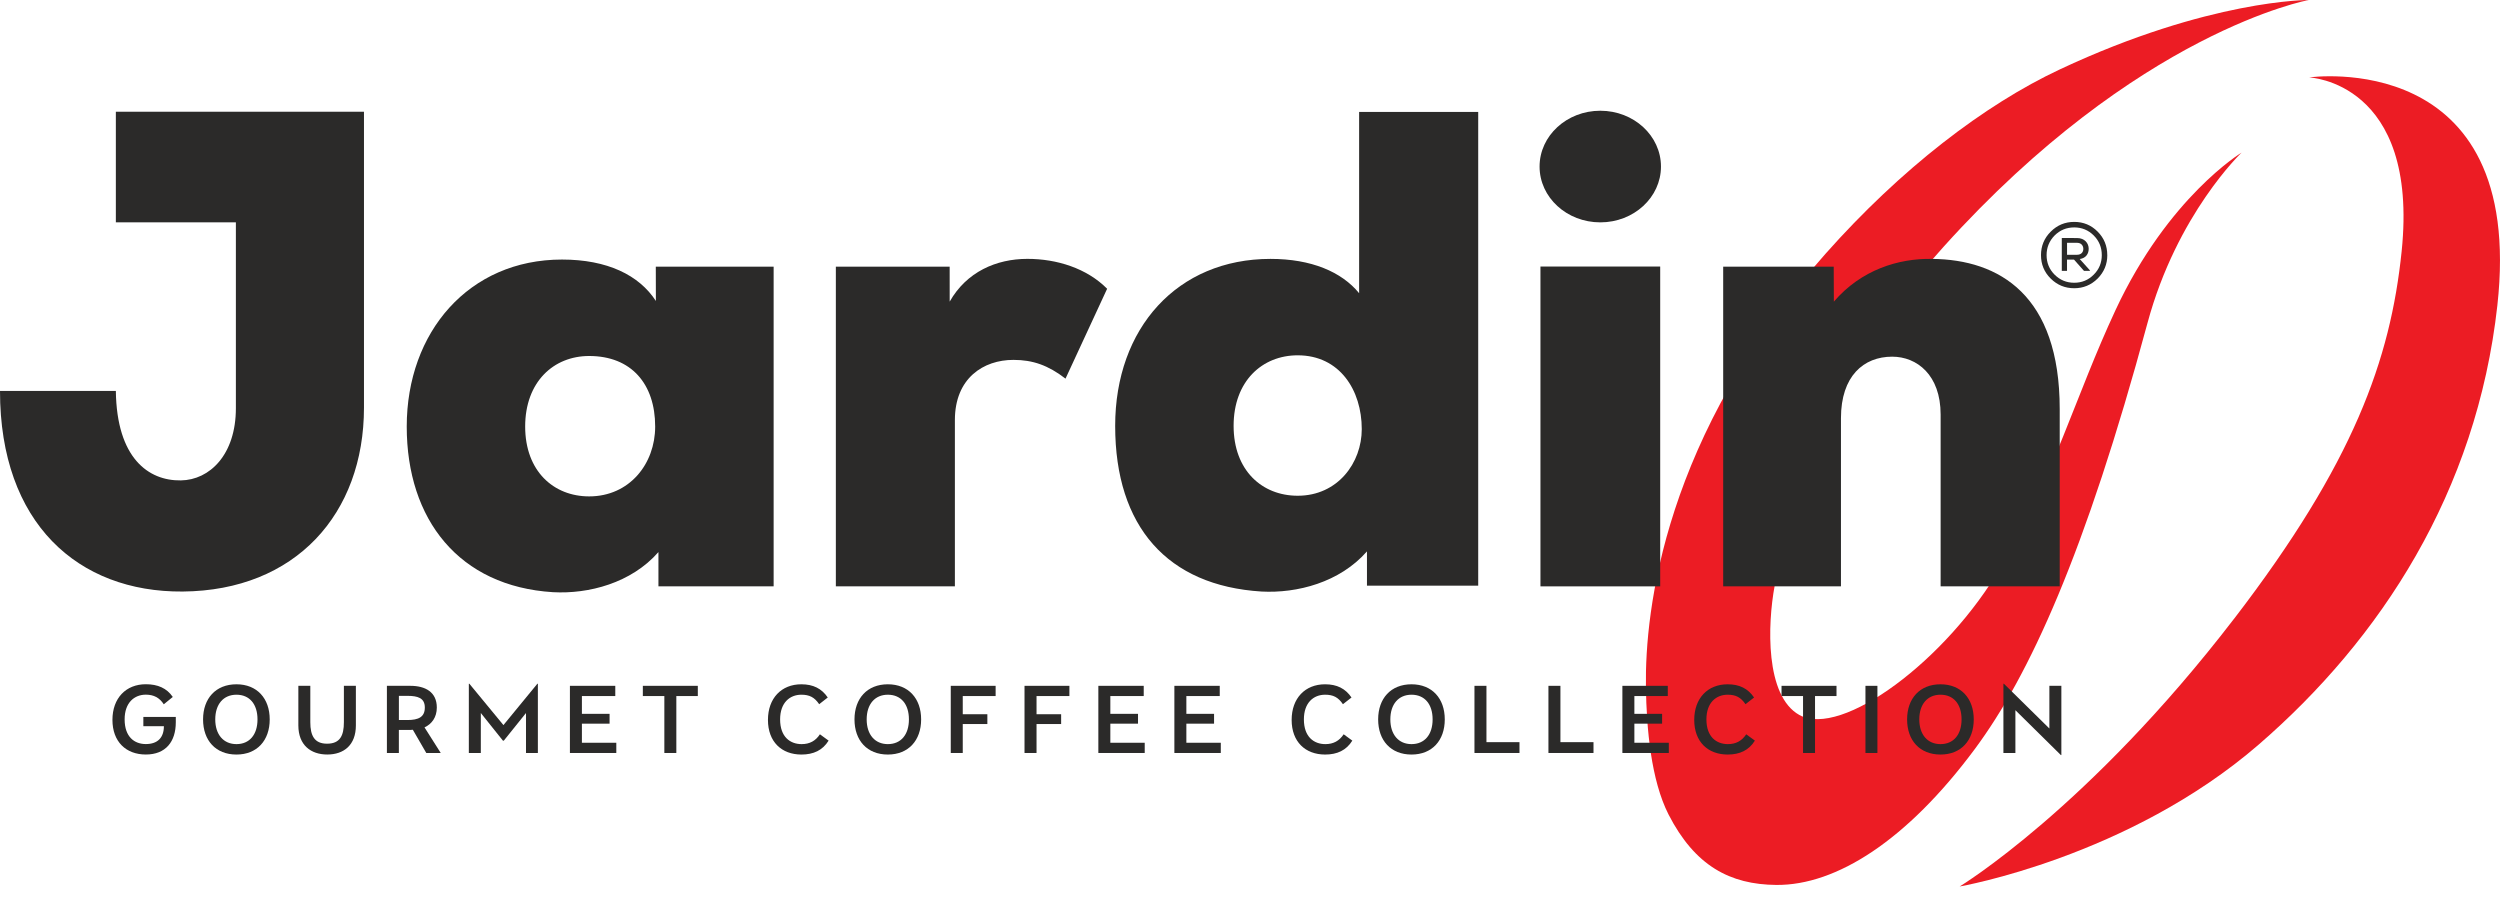
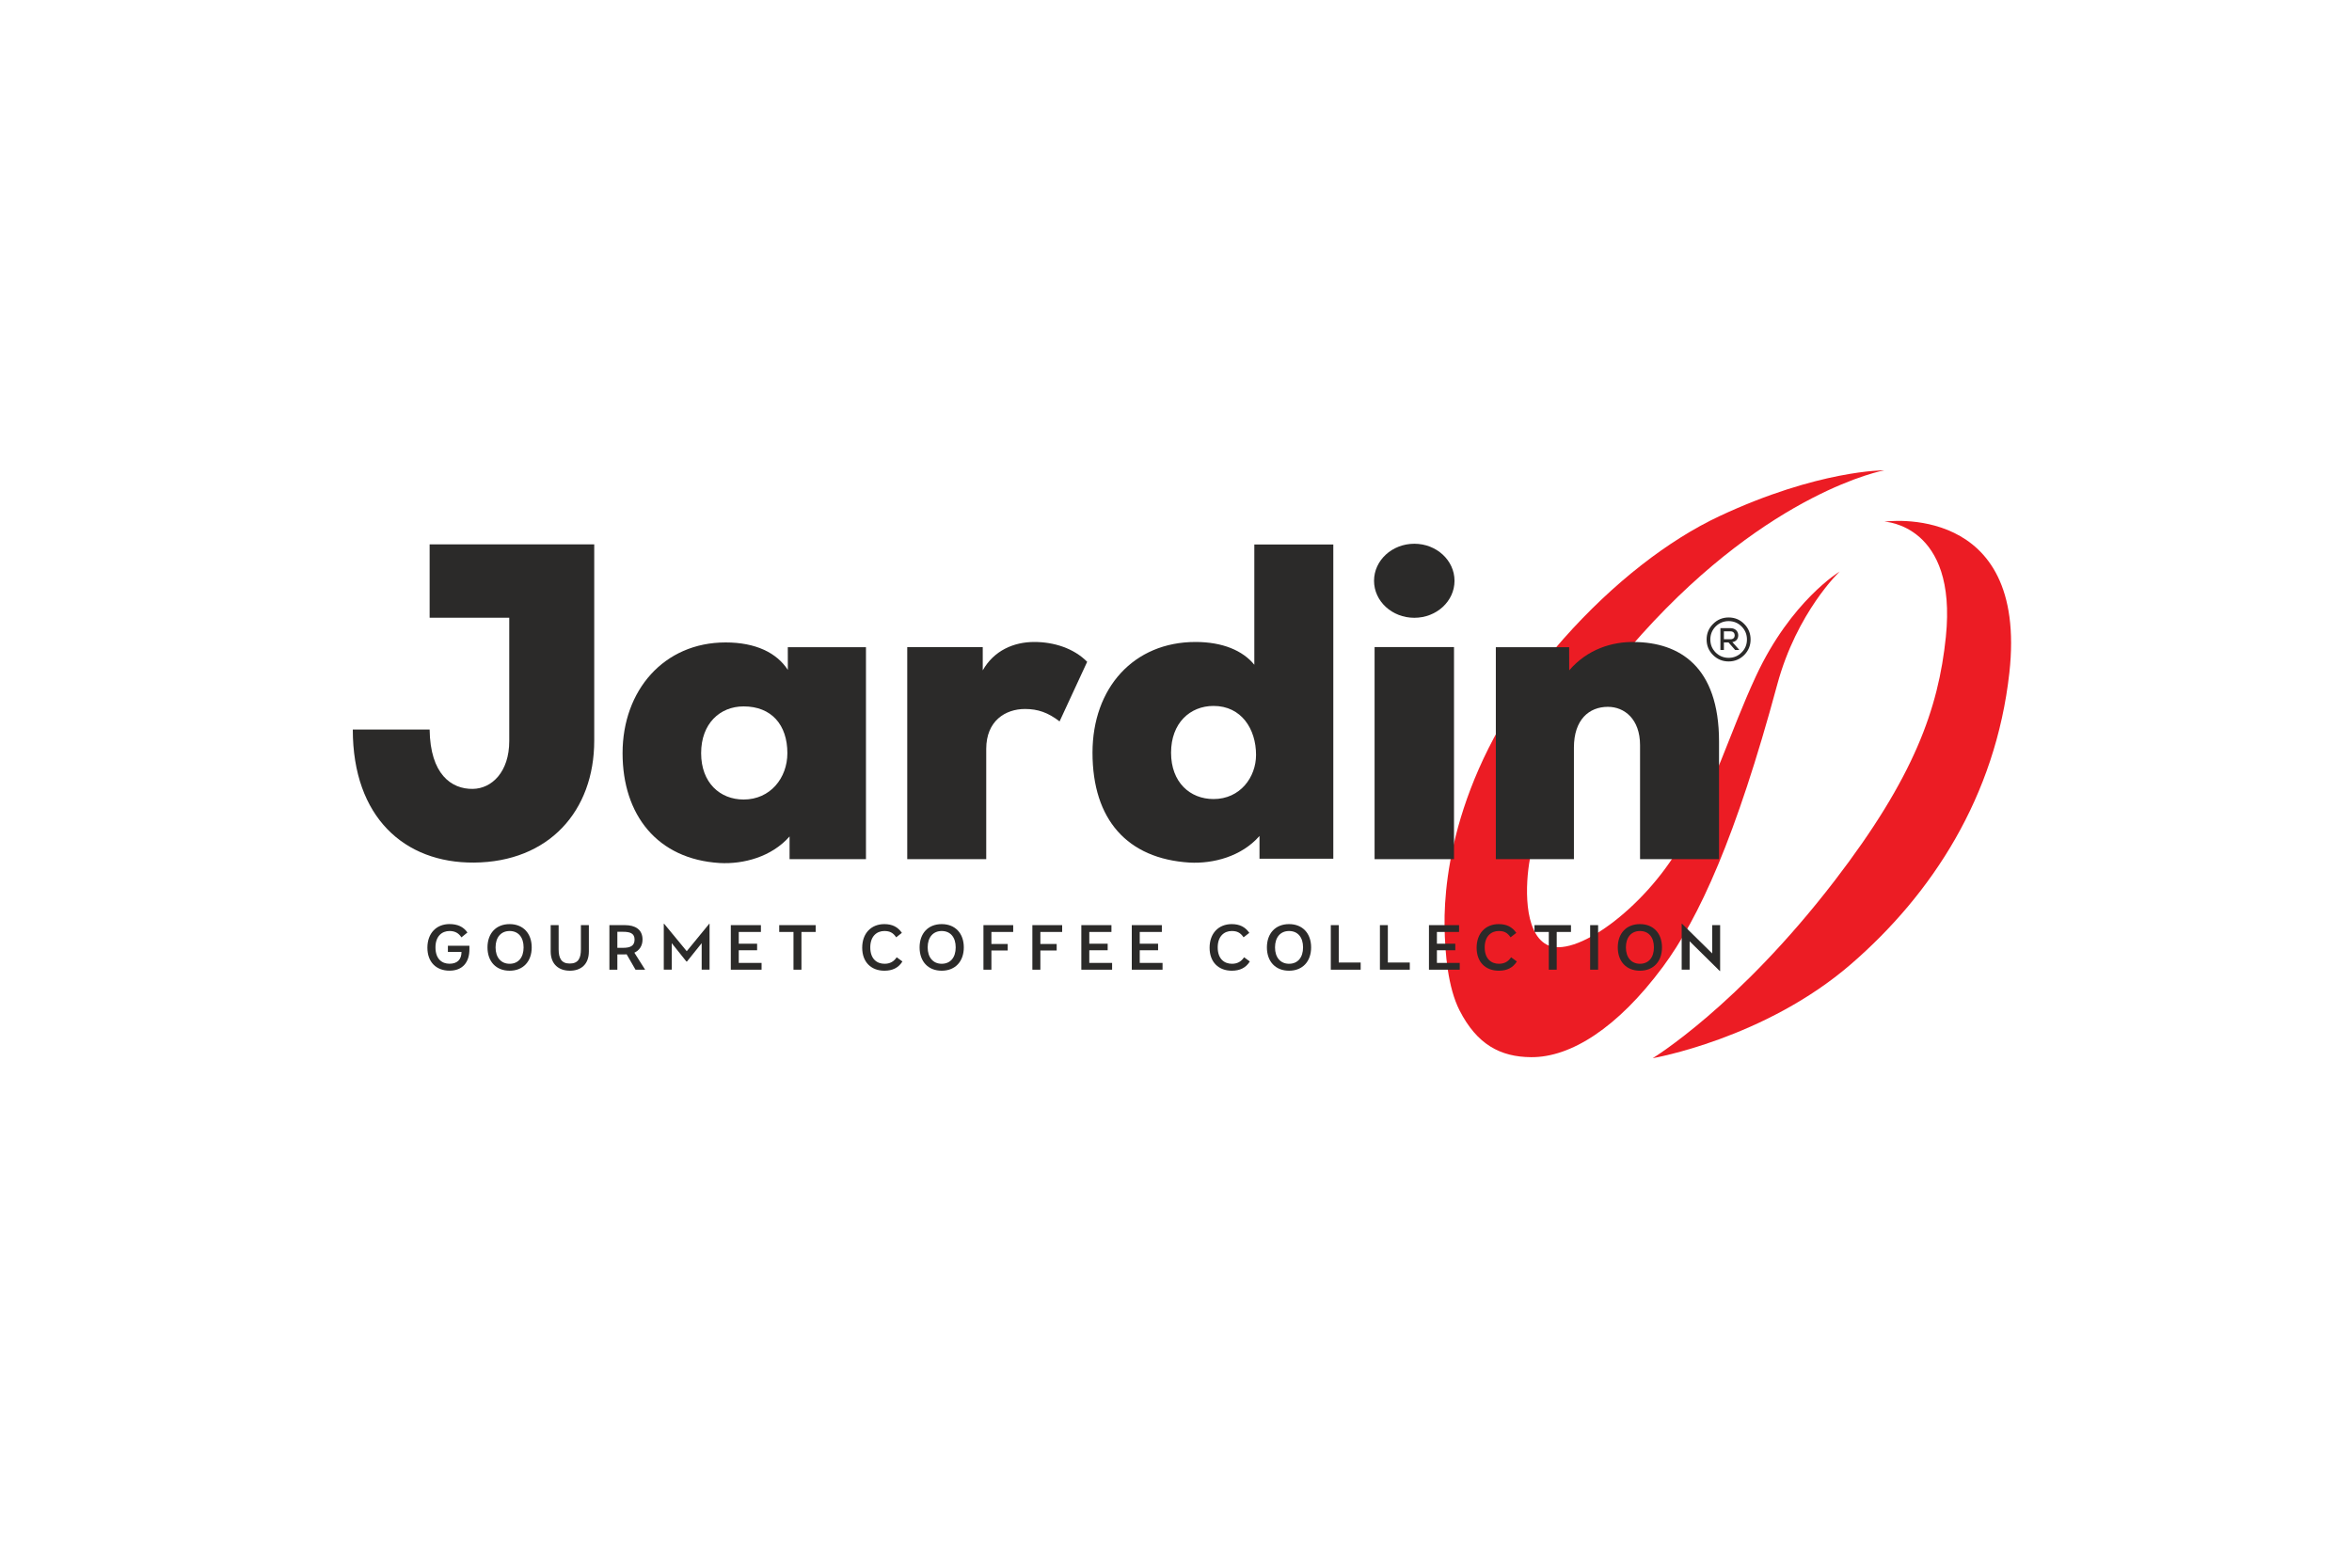
- <svg xmlns="http://www.w3.org/2000/svg" width="88" height="32" viewBox="0 0 88 32" fill="none">
-   <path d="M78.64 21.779C73.502 28.468 68.98 31.204 68.98 31.204C68.98 31.204 74.923 30.177 79.512 26.204C83.789 22.5 87.177 17.333 87.907 10.751C88.919 1.635 81.281 2.725 81.281 2.725C81.281 2.725 85.153 2.874 84.538 8.846C84.144 12.656 82.853 16.294 78.641 21.779H78.64Z" fill="#EC1C24" />
-   <path d="M70.427 19.955C68.522 23.241 64.816 25.99 63.338 25.168C62.129 24.495 62.215 21.977 62.468 20.619C62.922 18.174 64.196 13.372 68.41 8.691C75.247 1.099 81.269 1.17877e-05 81.269 1.17877e-05C81.269 1.17877e-05 77.775 -0.027 72.51 2.441C69.846 3.69 66.907 5.948 64.255 8.936C58.584 15.322 57.899 21.476 57.936 24.17C57.956 25.651 58.118 27.46 58.731 28.667C59.66 30.48 60.897 31.136 62.529 31.15C64.635 31.166 67.121 29.589 69.515 26.364C71.432 23.779 73.399 19.49 75.59 11.377C76.627 7.529 78.903 5.373 78.903 5.373C78.903 5.373 76.32 6.932 74.466 10.916C73.043 13.973 72.332 16.67 70.428 19.956L70.427 19.955Z" fill="#EC1C24" />
-   <path d="M73.983 8.981C73.983 8.711 73.89 8.48 73.7 8.289C73.511 8.1 73.28 8.005 73.013 8.005C72.741 8.005 72.513 8.1 72.322 8.289C72.135 8.48 72.04 8.711 72.04 8.981C72.04 9.251 72.135 9.48 72.322 9.668C72.513 9.857 72.741 9.953 73.013 9.953C73.281 9.953 73.511 9.858 73.7 9.667C73.889 9.479 73.983 9.249 73.983 8.981ZM74.177 8.981C74.177 9.301 74.064 9.575 73.836 9.806C73.609 10.031 73.333 10.146 73.013 10.146C72.689 10.146 72.415 10.033 72.186 9.807C71.956 9.579 71.843 9.305 71.843 8.981C71.843 8.658 71.957 8.381 72.186 8.154C72.414 7.925 72.689 7.811 73.013 7.811C73.337 7.811 73.613 7.925 73.838 8.154C74.064 8.381 74.176 8.658 74.176 8.981H74.177Z" fill="#2B2A29" />
-   <path d="M72.76 8.547V8.968H73.111C73.265 8.968 73.333 8.87 73.333 8.761C73.333 8.656 73.266 8.547 73.114 8.547H72.76ZM73.572 9.535H73.357L73.004 9.137H72.759V9.535H72.575V8.378C72.755 8.378 72.933 8.379 73.113 8.379C73.38 8.379 73.522 8.563 73.522 8.756C73.522 8.922 73.435 9.085 73.207 9.118L73.552 9.502L73.572 9.535Z" fill="#2B2A29" />
-   <path d="M5.046 25.563V25.235H6.188V25.424C6.188 26.108 5.832 26.559 5.133 26.559C4.435 26.559 3.958 26.108 3.958 25.34C3.958 24.573 4.435 24.085 5.133 24.085C5.551 24.085 5.871 24.223 6.082 24.533L5.765 24.791C5.616 24.561 5.416 24.452 5.133 24.452C4.733 24.452 4.387 24.729 4.387 25.322C4.387 25.94 4.733 26.191 5.133 26.191C5.555 26.191 5.769 25.958 5.769 25.562H5.045L5.046 25.563Z" fill="#2B2A29" />
-   <path d="M8.323 26.193C8.785 26.193 9.064 25.858 9.064 25.323C9.064 24.785 8.784 24.454 8.323 24.454C7.868 24.454 7.577 24.785 7.577 25.323C7.577 25.858 7.868 26.193 8.323 26.193ZM8.323 24.087C9.047 24.087 9.494 24.585 9.494 25.323C9.494 26.065 9.047 26.56 8.323 26.56C7.595 26.56 7.148 26.066 7.148 25.323C7.148 24.585 7.596 24.087 8.323 24.087Z" fill="#2B2A29" />
-   <path d="M10.502 24.141H10.923V25.422C10.923 25.891 11.065 26.178 11.512 26.178C11.971 26.178 12.105 25.891 12.105 25.422V24.141H12.527V25.534C12.527 26.228 12.102 26.559 11.52 26.559C10.942 26.559 10.502 26.229 10.502 25.534V24.141Z" fill="#2B2A29" />
-   <path d="M14.339 25.345C14.732 25.345 14.954 25.24 14.954 24.905C14.954 24.567 14.703 24.494 14.339 24.494H14.041V25.345H14.339ZM14.041 26.505H13.619V24.141H14.444C14.971 24.141 15.376 24.359 15.376 24.905C15.376 25.254 15.194 25.488 14.943 25.604L15.514 26.505H15.005L14.532 25.687C14.495 25.691 14.489 25.694 14.444 25.694H14.04V26.505H14.041Z" fill="#2B2A29" />
-   <path d="M16.925 25.098V26.505H16.503V24.068H16.522L17.721 25.523L18.915 24.068H18.933V26.505H18.515V25.098L17.733 26.072H17.704L16.925 25.098Z" fill="#2B2A29" />
-   <path d="M20.061 24.141H21.658V24.501H20.483V25.127H21.457V25.473H20.483V26.145H21.694V26.505H20.061V24.141Z" fill="#2B2A29" />
-   <path d="M24.563 24.501H23.807V26.505H23.385V24.501H22.628V24.141H24.563V24.501Z" fill="#2B2A29" />
-   <path d="M28.218 26.193C28.501 26.193 28.709 26.079 28.861 25.847L29.167 26.07C28.956 26.412 28.633 26.56 28.21 26.56C27.512 26.56 27.032 26.11 27.032 25.342C27.032 24.575 27.508 24.087 28.206 24.087C28.624 24.087 28.923 24.236 29.137 24.552L28.835 24.788C28.668 24.541 28.49 24.454 28.206 24.454C27.806 24.454 27.46 24.73 27.46 25.323C27.46 25.942 27.817 26.193 28.217 26.193H28.218Z" fill="#2B2A29" />
-   <path d="M31.252 26.193C31.715 26.193 31.994 25.858 31.994 25.323C31.994 24.785 31.714 24.454 31.252 24.454C30.798 24.454 30.507 24.785 30.507 25.323C30.507 25.858 30.798 26.193 31.252 26.193ZM31.252 24.087C31.976 24.087 32.424 24.585 32.424 25.323C32.424 26.065 31.976 26.56 31.252 26.56C30.525 26.56 30.078 26.066 30.078 25.323C30.078 24.585 30.526 24.087 31.252 24.087Z" fill="#2B2A29" />
-   <path d="M33.467 24.141H35.046V24.501H33.889V25.141H34.755V25.486H33.889V26.505H33.467V24.141Z" fill="#2B2A29" />
-   <path d="M36.063 24.141H37.643V24.501H36.486V25.141H37.352V25.486H36.486V26.505H36.063V24.141Z" fill="#2B2A29" />
-   <path d="M38.662 24.141H40.259V24.501H39.084V25.127H40.058V25.473H39.084V26.145H40.294V26.505H38.662V24.141Z" fill="#2B2A29" />
-   <path d="M41.338 24.141H42.935V24.501H41.76V25.127H42.735V25.473H41.76V26.145H42.972V26.505H41.338V24.141Z" fill="#2B2A29" />
-   <path d="M46.652 26.193C46.937 26.193 47.143 26.079 47.297 25.847L47.602 26.07C47.39 26.412 47.067 26.56 46.645 26.56C45.947 26.56 45.466 26.11 45.466 25.342C45.466 24.575 45.943 24.087 46.642 24.087C47.06 24.087 47.358 24.236 47.573 24.552L47.271 24.788C47.104 24.541 46.926 24.454 46.643 24.454C46.242 24.454 45.897 24.73 45.897 25.323C45.897 25.942 46.253 26.193 46.653 26.193H46.652Z" fill="#2B2A29" />
-   <path d="M49.685 26.193C50.147 26.193 50.428 25.858 50.428 25.323C50.428 24.785 50.147 24.454 49.685 24.454C49.231 24.454 48.94 24.785 48.94 25.323C48.94 25.858 49.231 26.193 49.685 26.193ZM49.685 24.087C50.409 24.087 50.856 24.585 50.856 25.323C50.856 26.065 50.409 26.56 49.685 26.56C48.958 26.56 48.511 26.066 48.511 25.323C48.511 24.585 48.958 24.087 49.685 24.087Z" fill="#2B2A29" />
-   <path d="M51.901 26.505V24.141H52.323V26.124H53.486V26.505H51.901Z" fill="#2B2A29" />
-   <path d="M54.505 26.505V24.141H54.927V26.124H56.091V26.505H54.505Z" fill="#2B2A29" />
-   <path d="M57.108 24.141H58.706V24.501H57.53V25.127H58.506V25.473H57.53V26.145H58.742V26.505H57.108V24.141Z" fill="#2B2A29" />
-   <path d="M60.822 26.193C61.106 26.193 61.314 26.079 61.467 25.847L61.772 26.07C61.561 26.412 61.237 26.56 60.815 26.56C60.117 26.56 59.637 26.11 59.637 25.342C59.637 24.575 60.113 24.087 60.812 24.087C61.23 24.087 61.528 24.236 61.743 24.552L61.441 24.788C61.274 24.541 61.096 24.454 60.812 24.454C60.411 24.454 60.066 24.73 60.066 25.323C60.066 25.942 60.422 26.193 60.822 26.193Z" fill="#2B2A29" />
-   <path d="M64.645 24.501H63.889V26.505H63.467V24.501H62.71V24.141H64.645V24.501Z" fill="#2B2A29" />
-   <path d="M66.085 26.505H65.664V24.141H66.085V26.505Z" fill="#2B2A29" />
-   <path d="M68.305 26.193C68.767 26.193 69.047 25.858 69.047 25.323C69.047 24.785 68.767 24.454 68.305 24.454C67.85 24.454 67.559 24.785 67.559 25.323C67.559 25.858 67.85 26.193 68.305 26.193ZM68.305 24.087C69.028 24.087 69.476 24.585 69.476 25.323C69.476 26.065 69.028 26.56 68.305 26.56C67.578 26.56 67.13 26.066 67.13 25.323C67.13 24.585 67.578 24.087 68.305 24.087Z" fill="#2B2A29" />
-   <path d="M70.942 24.999V26.505H70.52V24.068H70.538L72.138 25.643V24.141H72.56V26.578H72.542L70.942 24.999Z" fill="#2B2A29" />
-   <path d="M4.078 13.761C4.108 16.132 5.23 16.928 6.367 16.91C7.38 16.896 8.303 16.006 8.303 14.37V7.827H4.078V3.932H12.812V14.347C12.812 18.088 10.403 20.79 6.429 20.822C2.753 20.85 0 18.422 0 13.761H4.078Z" fill="#2B2A29" />
-   <path d="M18.486 15.014C18.486 16.585 19.487 17.473 20.739 17.473C22.152 17.473 23.062 16.334 23.062 15.014C23.062 13.511 22.219 12.531 20.739 12.531C19.486 12.531 18.486 13.441 18.486 15.014ZM23.084 9.387H27.232V20.64H23.177V19.433C22.22 20.526 20.718 20.914 19.465 20.845C16.162 20.64 14.317 18.294 14.317 15.014C14.317 11.688 16.503 9.136 19.782 9.136C21.376 9.136 22.495 9.683 23.087 10.594L23.084 9.386V9.387Z" fill="#2B2A29" />
-   <path d="M33.428 9.387L33.429 10.617C34.022 9.57 35.07 9.112 36.164 9.112C37.201 9.112 38.255 9.443 38.971 10.164L37.506 13.328C36.897 12.859 36.358 12.668 35.672 12.668C34.623 12.668 33.612 13.305 33.612 14.787V20.64H29.422V9.387H33.428Z" fill="#2B2A29" />
-   <path d="M43.423 14.991C43.423 16.562 44.427 17.45 45.679 17.45C47.092 17.45 47.934 16.289 47.934 15.105C47.934 13.736 47.159 12.507 45.679 12.507C44.427 12.507 43.423 13.418 43.423 14.989V14.991ZM47.842 3.939H52.033V20.616H48.117V19.409C47.159 20.503 45.655 20.89 44.403 20.822C41.1 20.616 39.254 18.544 39.254 14.991C39.254 11.551 41.441 9.113 44.721 9.113C46.156 9.113 47.227 9.568 47.841 10.321V3.94L47.842 3.939Z" fill="#2B2A29" />
-   <path d="M58.439 9.382H54.224V20.64H58.439V9.382Z" fill="#2B2A29" />
-   <path d="M68.31 20.64V14.59C68.31 13.2 67.478 12.555 66.604 12.555C65.601 12.555 64.802 13.236 64.802 14.718V20.64H60.656V9.387H64.547L64.552 10.617C65.51 9.5 66.823 9.091 68.007 9.113C70.377 9.136 72.502 10.389 72.502 14.399V20.639H68.31V20.64Z" fill="#2B2A29" />
-   <path d="M58.466 5.863C58.466 6.948 57.511 7.827 56.331 7.827C55.15 7.827 54.193 6.948 54.193 5.863C54.193 4.779 55.15 3.898 56.331 3.898C57.511 3.898 58.466 4.779 58.466 5.863Z" fill="#2B2A29" />
+ <svg xmlns="http://www.w3.org/2000/svg" width="60" height="40" viewBox="0 0 60 40" fill="none">
+   <path d="M46.804 22.469C44.334 25.685 42.16 27 42.16 27C42.16 27 45.017 26.507 47.223 24.597C49.279 22.816 50.907 20.332 51.259 17.168C51.745 12.786 48.073 13.31 48.073 13.31C48.073 13.31 49.935 13.382 49.639 16.252C49.45 18.084 48.829 19.832 46.804 22.469H46.804Z" fill="#EC1C24" />
+   <path d="M42.855 21.593C41.94 23.172 40.158 24.494 39.448 24.098C38.866 23.775 38.908 22.565 39.029 21.912C39.248 20.736 39.86 18.428 41.886 16.178C45.173 12.528 48.067 12 48.067 12C48.067 12 46.388 11.987 43.857 13.173C42.576 13.774 41.163 14.859 39.888 16.296C37.162 19.365 36.833 22.324 36.851 23.619C36.86 24.331 36.938 25.2 37.233 25.78C37.679 26.652 38.274 26.968 39.059 26.974C40.071 26.982 41.266 26.224 42.417 24.674C43.339 23.431 44.284 21.369 45.337 17.469C45.836 15.619 46.93 14.583 46.93 14.583C46.93 14.583 45.688 15.332 44.797 17.247C44.113 18.717 43.771 20.014 42.856 21.593L42.855 21.593Z" fill="#EC1C24" />
+   <path d="M44.565 16.317C44.565 16.188 44.52 16.076 44.429 15.985C44.338 15.894 44.227 15.848 44.098 15.848C43.968 15.848 43.858 15.894 43.766 15.985C43.676 16.076 43.631 16.188 43.631 16.317C43.631 16.447 43.676 16.557 43.766 16.648C43.858 16.738 43.968 16.785 44.098 16.785C44.227 16.785 44.338 16.739 44.429 16.647C44.52 16.557 44.565 16.446 44.565 16.317ZM44.658 16.317C44.658 16.471 44.604 16.603 44.494 16.714C44.385 16.822 44.252 16.877 44.098 16.877C43.943 16.877 43.811 16.823 43.701 16.714C43.59 16.605 43.536 16.473 43.536 16.317C43.536 16.162 43.591 16.029 43.701 15.92C43.81 15.81 43.943 15.755 44.098 15.755C44.254 15.755 44.387 15.81 44.495 15.92C44.604 16.029 44.658 16.162 44.658 16.317H44.658Z" fill="#2B2A29" />
+   <path d="M43.977 16.109V16.311H44.146C44.22 16.311 44.253 16.264 44.253 16.212C44.253 16.161 44.221 16.109 44.147 16.109H43.977ZM44.368 16.584H44.264L44.095 16.392H43.977V16.584H43.888V16.028C43.975 16.028 44.06 16.028 44.147 16.028C44.275 16.028 44.343 16.117 44.343 16.209C44.343 16.289 44.302 16.367 44.192 16.383L44.358 16.568L44.368 16.584Z" fill="#2B2A29" />
+   <path d="M11.426 24.288V24.131H11.975V24.222C11.975 24.55 11.803 24.767 11.467 24.767C11.132 24.767 10.903 24.551 10.903 24.181C10.903 23.813 11.132 23.578 11.467 23.578C11.668 23.578 11.822 23.644 11.924 23.793L11.771 23.917C11.7 23.807 11.604 23.755 11.467 23.755C11.275 23.755 11.109 23.887 11.109 24.172C11.109 24.47 11.275 24.59 11.467 24.59C11.67 24.59 11.773 24.478 11.773 24.288H11.425L11.426 24.288Z" fill="#2B2A29" />
+   <path d="M13.001 24.591C13.223 24.591 13.357 24.43 13.357 24.173C13.357 23.914 13.222 23.755 13.001 23.755C12.782 23.755 12.642 23.914 12.642 24.173C12.642 24.43 12.782 24.591 13.001 24.591ZM13.001 23.579C13.348 23.579 13.564 23.818 13.564 24.173C13.564 24.529 13.348 24.768 13.001 24.768C12.651 24.768 12.436 24.53 12.436 24.173C12.436 23.818 12.651 23.579 13.001 23.579Z" fill="#2B2A29" />
+   <path d="M14.048 23.605H14.251V24.221C14.251 24.447 14.319 24.585 14.534 24.585C14.755 24.585 14.819 24.447 14.819 24.221V23.605H15.022V24.275C15.022 24.609 14.818 24.768 14.538 24.768C14.26 24.768 14.048 24.609 14.048 24.275V23.605Z" fill="#2B2A29" />
+   <path d="M15.893 24.184C16.081 24.184 16.188 24.134 16.188 23.973C16.188 23.81 16.067 23.775 15.893 23.775H15.749V24.184H15.893ZM15.749 24.742H15.546V23.605H15.943C16.197 23.605 16.391 23.71 16.391 23.973C16.391 24.141 16.303 24.253 16.183 24.308L16.457 24.742H16.212L15.985 24.349C15.968 24.351 15.964 24.352 15.943 24.352H15.749V24.742H15.749Z" fill="#2B2A29" />
+   <path d="M17.136 24.065V24.741H16.933V23.57H16.942L17.519 24.27L18.093 23.57H18.101V24.741H17.9V24.065L17.525 24.533H17.51L17.136 24.065Z" fill="#2B2A29" />
+   <path d="M18.643 23.605H19.411V23.779H18.846V24.079H19.314V24.246H18.846V24.569H19.428V24.742H18.643V23.605Z" fill="#2B2A29" />
+   <path d="M20.808 23.779H20.445V24.742H20.242V23.779H19.878V23.605H20.808V23.779Z" fill="#2B2A29" />
+   <path d="M22.565 24.591C22.701 24.591 22.801 24.537 22.875 24.425L23.021 24.532C22.92 24.696 22.765 24.768 22.561 24.768C22.226 24.768 21.995 24.551 21.995 24.182C21.995 23.813 22.224 23.579 22.56 23.579C22.761 23.579 22.904 23.651 23.007 23.802L22.862 23.916C22.782 23.797 22.696 23.755 22.56 23.755C22.367 23.755 22.201 23.888 22.201 24.173C22.201 24.47 22.372 24.591 22.565 24.591H22.565Z" fill="#2B2A29" />
+   <path d="M24.023 24.591C24.246 24.591 24.38 24.43 24.38 24.173C24.38 23.914 24.245 23.755 24.023 23.755C23.805 23.755 23.665 23.914 23.665 24.173C23.665 24.43 23.805 24.591 24.023 24.591ZM24.023 23.579C24.371 23.579 24.587 23.818 24.587 24.173C24.587 24.529 24.371 24.768 24.023 24.768C23.674 24.768 23.459 24.53 23.459 24.173C23.459 23.818 23.674 23.579 24.023 23.579Z" fill="#2B2A29" />
+   <path d="M25.088 23.605H25.847V23.779H25.291V24.086H25.707V24.252H25.291V24.742H25.088V23.605Z" fill="#2B2A29" />
+   <path d="M26.336 23.605H27.096V23.779H26.54V24.086H26.956V24.252H26.54V24.742H26.336V23.605Z" fill="#2B2A29" />
+   <path d="M27.585 23.605H28.353V23.779H27.788V24.079H28.257V24.246H27.788V24.569H28.37V24.742H27.585V23.605Z" fill="#2B2A29" />
+   <path d="M28.872 23.605H29.639V23.779H29.075V24.079H29.543V24.246H29.075V24.569H29.657V24.742H28.872V23.605Z" fill="#2B2A29" />
+   <path d="M31.427 24.591C31.564 24.591 31.663 24.537 31.737 24.425L31.883 24.532C31.782 24.696 31.627 24.768 31.424 24.768C31.088 24.768 30.857 24.551 30.857 24.182C30.857 23.813 31.086 23.579 31.422 23.579C31.623 23.579 31.766 23.651 31.87 23.802L31.724 23.916C31.644 23.797 31.558 23.755 31.422 23.755C31.23 23.755 31.064 23.888 31.064 24.173C31.064 24.47 31.235 24.591 31.428 24.591H31.427Z" fill="#2B2A29" />
+   <path d="M32.884 24.591C33.106 24.591 33.241 24.43 33.241 24.173C33.241 23.914 33.106 23.755 32.884 23.755C32.665 23.755 32.526 23.914 32.526 24.173C32.526 24.43 32.665 24.591 32.884 24.591ZM32.884 23.579C33.232 23.579 33.447 23.818 33.447 24.173C33.447 24.529 33.232 24.768 32.884 24.768C32.535 24.768 32.319 24.53 32.319 24.173C32.319 23.818 32.535 23.579 32.884 23.579Z" fill="#2B2A29" />
+   <path d="M33.949 24.742V23.605H34.152V24.559H34.711V24.742H33.949Z" fill="#2B2A29" />
+   <path d="M35.202 24.742V23.605H35.404V24.559H35.964V24.742H35.202Z" fill="#2B2A29" />
+   <path d="M36.453 23.605H37.221V23.779H36.656V24.079H37.125V24.246H36.656V24.569H37.238V24.742H36.453V23.605Z" fill="#2B2A29" />
+   <path d="M38.238 24.591C38.375 24.591 38.474 24.537 38.548 24.425L38.695 24.532C38.593 24.696 38.438 24.768 38.235 24.768C37.899 24.768 37.669 24.551 37.669 24.182C37.669 23.813 37.897 23.579 38.233 23.579C38.434 23.579 38.577 23.651 38.681 23.802L38.535 23.916C38.455 23.797 38.37 23.755 38.233 23.755C38.041 23.755 37.875 23.888 37.875 24.173C37.875 24.47 38.046 24.591 38.238 24.591Z" fill="#2B2A29" />
+   <path d="M40.076 23.779H39.712V24.742H39.51V23.779H39.145V23.605H40.076V23.779Z" fill="#2B2A29" />
+   <path d="M40.768 24.742H40.565V23.605H40.768V24.742Z" fill="#2B2A29" />
+   <path d="M41.835 24.591C42.057 24.591 42.192 24.43 42.192 24.173C42.192 23.914 42.057 23.755 41.835 23.755C41.617 23.755 41.477 23.914 41.477 24.173C41.477 24.43 41.617 24.591 41.835 24.591ZM41.835 23.579C42.183 23.579 42.398 23.818 42.398 24.173C42.398 24.529 42.183 24.768 41.835 24.768C41.486 24.768 41.27 24.53 41.27 24.173C41.27 23.818 41.486 23.579 41.835 23.579Z" fill="#2B2A29" />
+   <path d="M43.103 24.017V24.741H42.9V23.57H42.909L43.678 24.327V23.605H43.881V24.776H43.872L43.103 24.017Z" fill="#2B2A29" />
+   <path d="M10.96 18.615C10.975 19.755 11.514 20.137 12.061 20.129C12.548 20.122 12.991 19.694 12.991 18.908V15.762H10.96V13.89H15.159V18.897C15.159 20.695 14.001 21.994 12.091 22.009C10.323 22.023 9 20.856 9 18.615H10.96Z" fill="#2B2A29" />
+   <path d="M17.886 19.217C17.886 19.973 18.368 20.4 18.97 20.4C19.649 20.4 20.086 19.852 20.086 19.217C20.086 18.495 19.681 18.024 18.97 18.024C18.367 18.024 17.886 18.461 17.886 19.217ZM20.097 16.513H22.091V21.922H20.142V21.342C19.682 21.867 18.959 22.054 18.357 22.02C16.769 21.922 15.882 20.794 15.882 19.217C15.882 17.619 16.933 16.392 18.51 16.392C19.276 16.392 19.814 16.655 20.098 17.093L20.097 16.512V16.513Z" fill="#2B2A29" />
+   <path d="M25.07 16.512L25.07 17.104C25.355 16.6 25.859 16.38 26.385 16.38C26.884 16.38 27.39 16.539 27.734 16.886L27.03 18.407C26.738 18.182 26.479 18.09 26.148 18.09C25.644 18.09 25.159 18.396 25.159 19.108V21.922H23.144V16.512H25.07Z" fill="#2B2A29" />
+   <path d="M29.874 19.206C29.874 19.961 30.357 20.388 30.958 20.388C31.638 20.388 32.042 19.83 32.042 19.261C32.042 18.603 31.67 18.012 30.958 18.012C30.357 18.012 29.874 18.45 29.874 19.205V19.206ZM31.998 13.893H34.013V21.91H32.13V21.33C31.67 21.856 30.947 22.041 30.345 22.009C28.758 21.91 27.87 20.914 27.87 19.206C27.87 17.552 28.921 16.38 30.498 16.38C31.188 16.38 31.703 16.599 31.998 16.961V13.893L31.998 13.893Z" fill="#2B2A29" />
+   <path d="M37.092 16.51H35.066V21.922H37.092V16.51Z" fill="#2B2A29" />
+   <path d="M41.838 21.922V19.014C41.838 18.346 41.438 18.035 41.018 18.035C40.536 18.035 40.151 18.363 40.151 19.075V21.922H38.159V16.513H40.029L40.031 17.104C40.492 16.567 41.123 16.37 41.692 16.381C42.832 16.392 43.853 16.994 43.853 18.922V21.922H41.838V21.922Z" fill="#2B2A29" />
+   <path d="M37.105 14.819C37.105 15.341 36.646 15.763 36.08 15.763C35.512 15.763 35.052 15.341 35.052 14.819C35.052 14.298 35.512 13.874 36.08 13.874C36.646 13.874 37.105 14.298 37.105 14.819Z" fill="#2B2A29" />
</svg>
